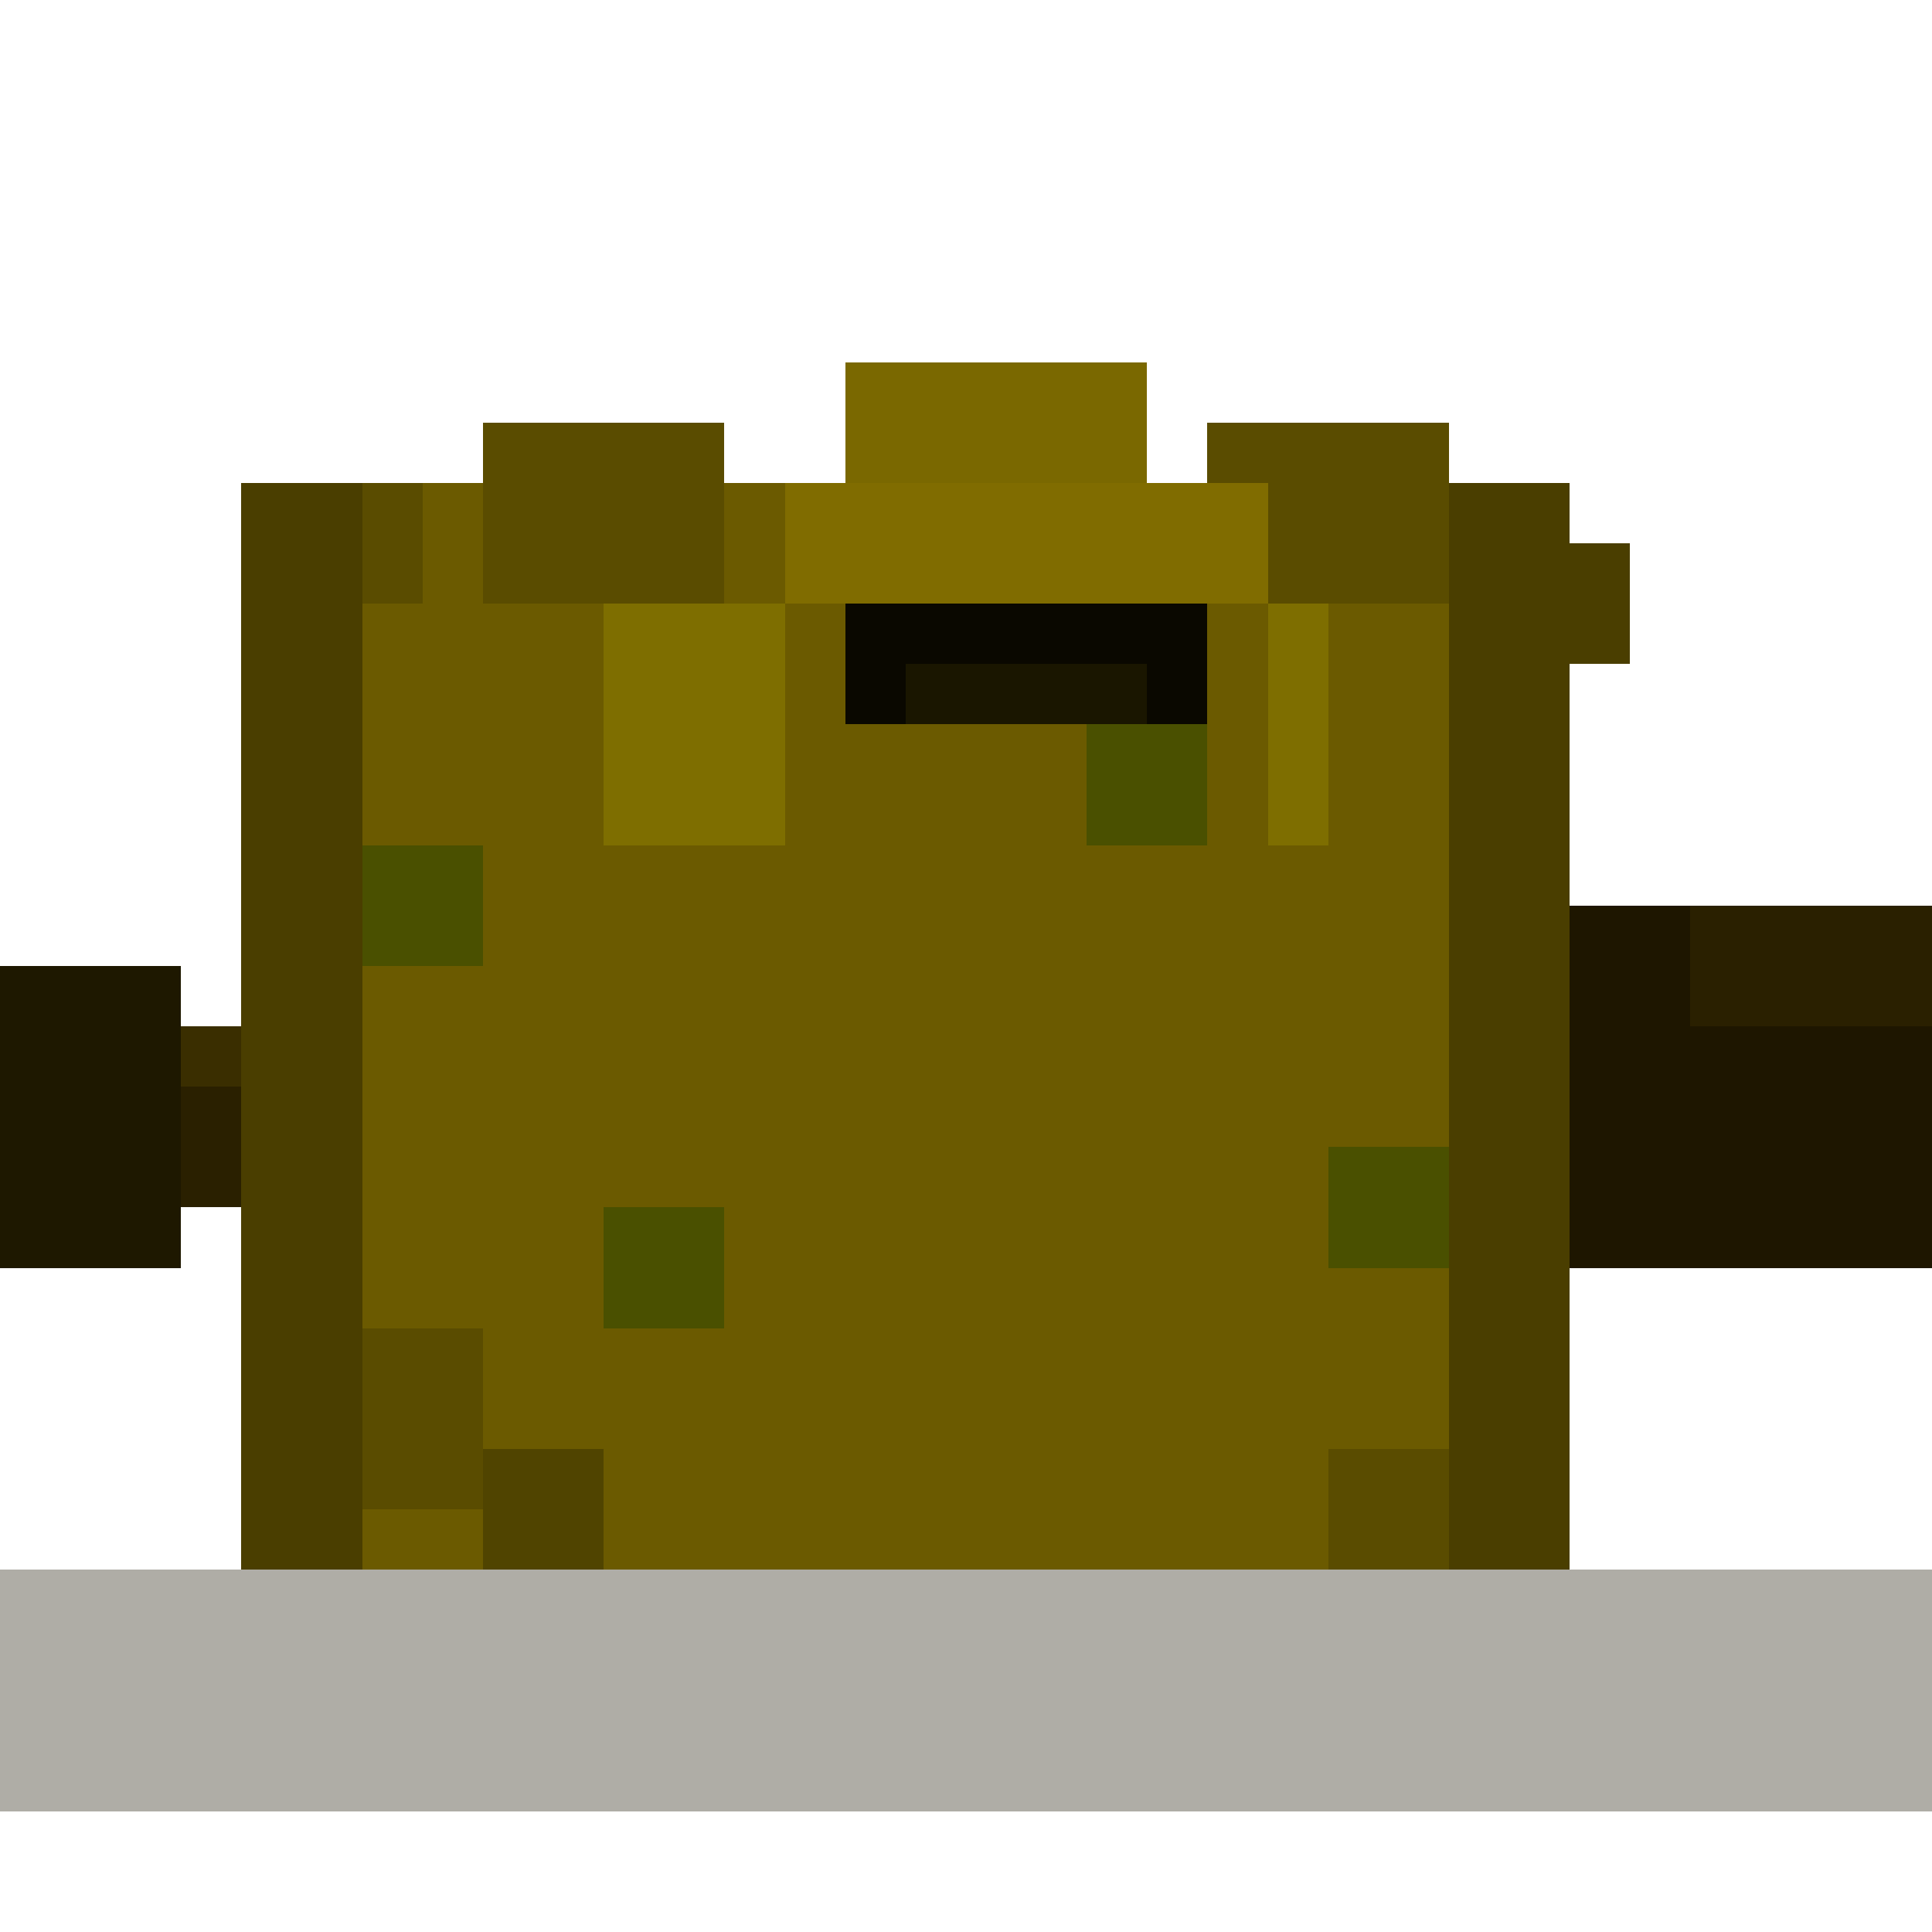
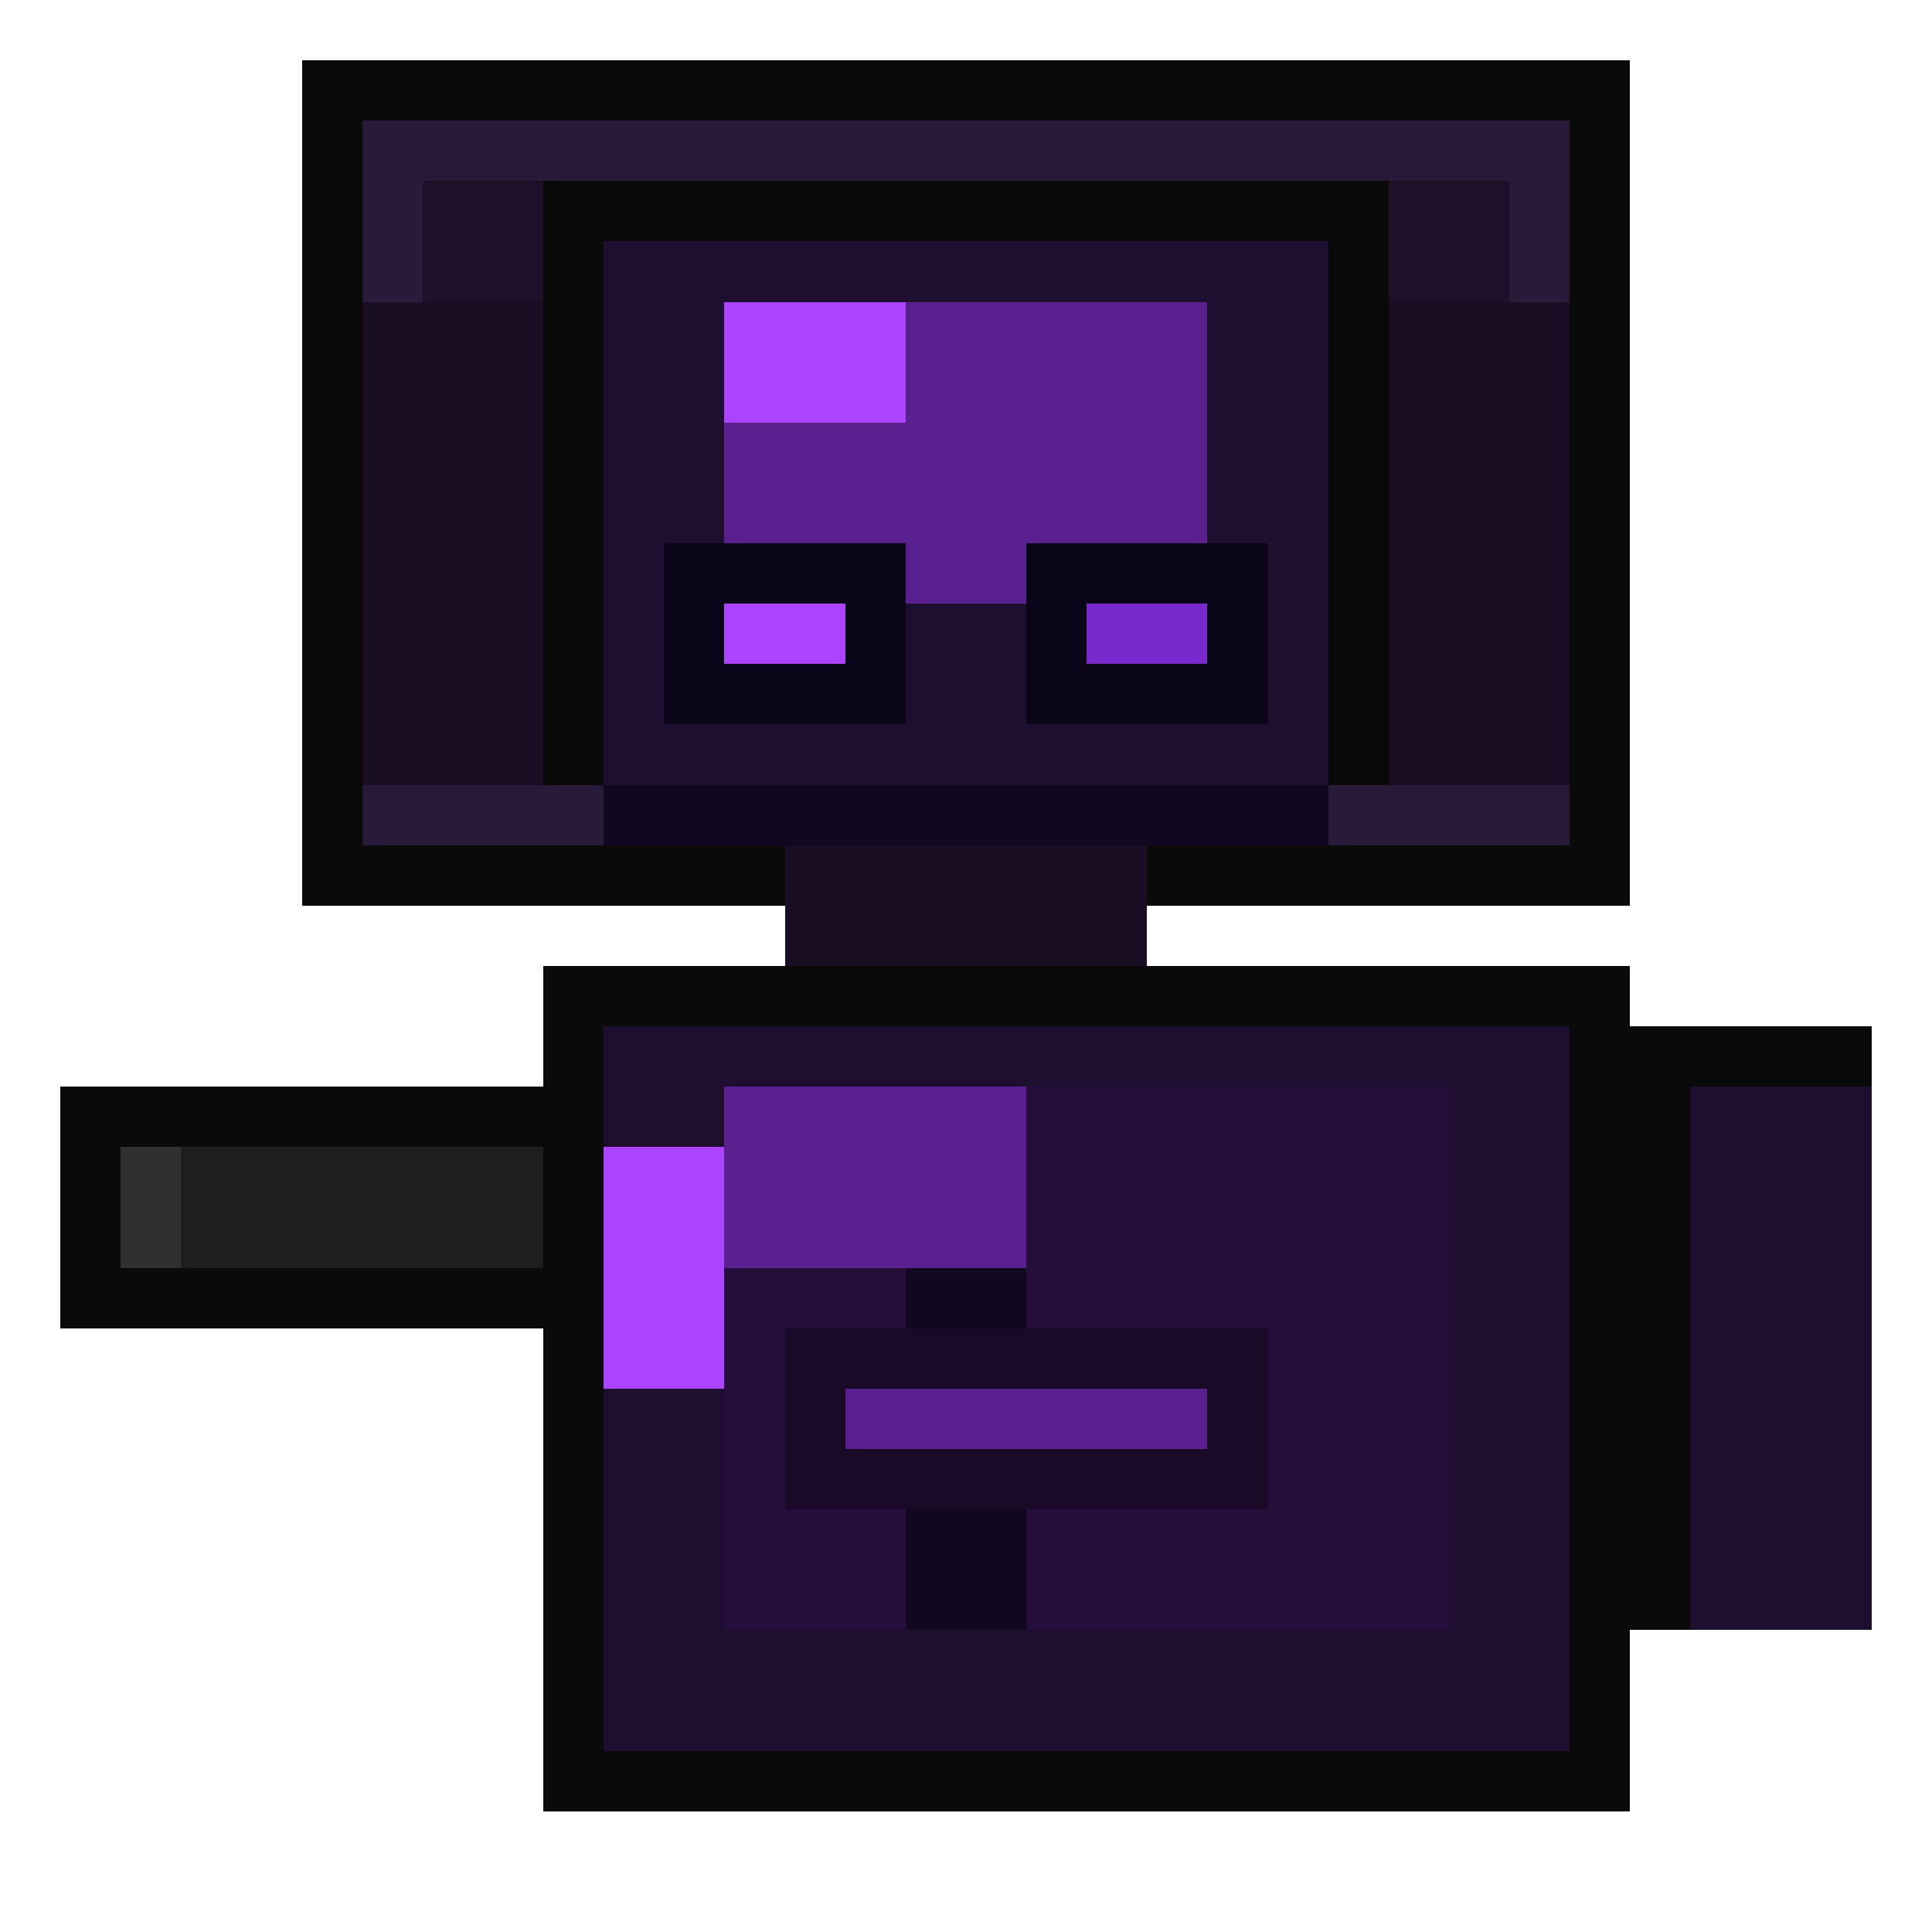
- <svg xmlns="http://www.w3.org/2000/svg" width="32" height="32" shape-rendering="crispEdges">
-   <rect x="0" y="26" width="32" height="4" fill="#1A1400" opacity="0.35" />
-   <rect x="0" y="17" width="30" height="3" fill="#2A2000" />
-   <rect x="0" y="17" width="30" height="1" fill="#3A2E00" />
-   <rect x="0" y="16" width="3" height="5" fill="#1E1800" />
-   <rect x="26" y="15" width="6" height="6" fill="#1E1600" />
-   <rect x="28" y="15" width="4" height="2" fill="#2A2000" />
-   <rect x="14" y="14" width="6" height="3" fill="#1A3A3A" />
-   <rect x="15" y="15" width="4" height="1" fill="#2A5A5A" />
-   <rect x="4" y="8" width="22" height="18" fill="#6B5A00" />
-   <rect x="4" y="8" width="3" height="2" fill="#5A4C00" />
-   <rect x="8" y="7" width="4" height="3" fill="#5A4C00" />
-   <rect x="14" y="6" width="5" height="3" fill="#7A6800" />
-   <rect x="20" y="7" width="4" height="3" fill="#5A4C00" />
-   <rect x="24" y="9" width="3" height="2" fill="#4A3E00" />
-   <rect x="4" y="22" width="4" height="3" fill="#5A4C00" />
-   <rect x="22" y="24" width="4" height="2" fill="#5A4C00" />
-   <rect x="10" y="10" width="12" height="4" fill="#7E6E00" />
-   <rect x="4" y="8" width="2" height="18" fill="#4A3E00" />
-   <rect x="24" y="8" width="2" height="18" fill="#4A3E00" />
-   <rect x="13" y="8" width="8" height="6" fill="#6B5A00" />
-   <rect x="13" y="8" width="8" height="2" fill="#806C00" />
-   <rect x="14" y="10" width="6" height="2" fill="#0A0800" />
-   <rect x="15" y="11" width="4" height="1" fill="#1A1600" />
-   <rect x="6" y="14" width="2" height="2" fill="#4A5000" />
-   <rect x="10" y="20" width="2" height="2" fill="#4A5000" />
-   <rect x="18" y="12" width="2" height="2" fill="#4A5000" />
-   <rect x="22" y="19" width="2" height="2" fill="#4A5000" />
-   <rect x="8" y="24" width="2" height="2" fill="#504400" />
+ <svg xmlns="http://www.w3.org/2000/svg" viewBox="0 0 32 32" shape-rendering="crispEdges" width="32" height="32">
+   <rect x="5" y="1" width="22" height="14" fill="#0A0A0A" />
+   <rect x="6" y="2" width="20" height="12" fill="#2A1A3A" />
+   <rect x="7" y="3" width="18" height="4" fill="#1E1028" />
+   <rect x="6" y="5" width="3" height="8" fill="#1A0E24" />
+   <rect x="23" y="5" width="3" height="8" fill="#1A0E24" />
+   <rect x="9" y="3" width="14" height="10" fill="#0A0A0A" />
+   <rect x="10" y="4" width="12" height="9" fill="#1E0E30" />
+   <rect x="12" y="5" width="8" height="5" fill="#5A2090" />
+   <rect x="12" y="5" width="3" height="2" fill="#AA44FF" />
+   <rect x="11" y="9" width="4" height="3" fill="#0A0518" />
+   <rect x="17" y="9" width="4" height="3" fill="#0A0518" />
+   <rect x="12" y="10" width="2" height="1" fill="#AA44FF" />
+   <rect x="18" y="10" width="2" height="1" fill="#7A2ACC" />
+   <rect x="10" y="13" width="12" height="1" fill="#100820" />
+   <rect x="13" y="14" width="6" height="3" fill="#1A0E24" />
+   <rect x="9" y="16" width="18" height="14" fill="#0A0A0A" />
+   <rect x="10" y="17" width="16" height="12" fill="#1E0E30" />
+   <rect x="12" y="18" width="12" height="9" fill="#260E3C" />
+   <rect x="15" y="18" width="2" height="9" fill="#100820" />
+   <rect x="12" y="18" width="5" height="3" fill="#5A2090" />
+   <rect x="10" y="19" width="2" height="4" fill="#AA44FF" />
+   <rect x="13" y="22" width="8" height="3" fill="#1A0A28" />
+   <rect x="14" y="23" width="6" height="1" fill="#5A2090" />
+   <rect x="1" y="18" width="8" height="4" fill="#0A0A0A" />
+   <rect x="2" y="19" width="7" height="2" fill="#1E1E1E" />
+   <rect x="2" y="19" width="1" height="2" fill="#303030" />
+   <rect x="27" y="17" width="4" height="10" fill="#0A0A0A" />
+   <rect x="28" y="18" width="3" height="9" fill="#1E0E30" />
</svg>
